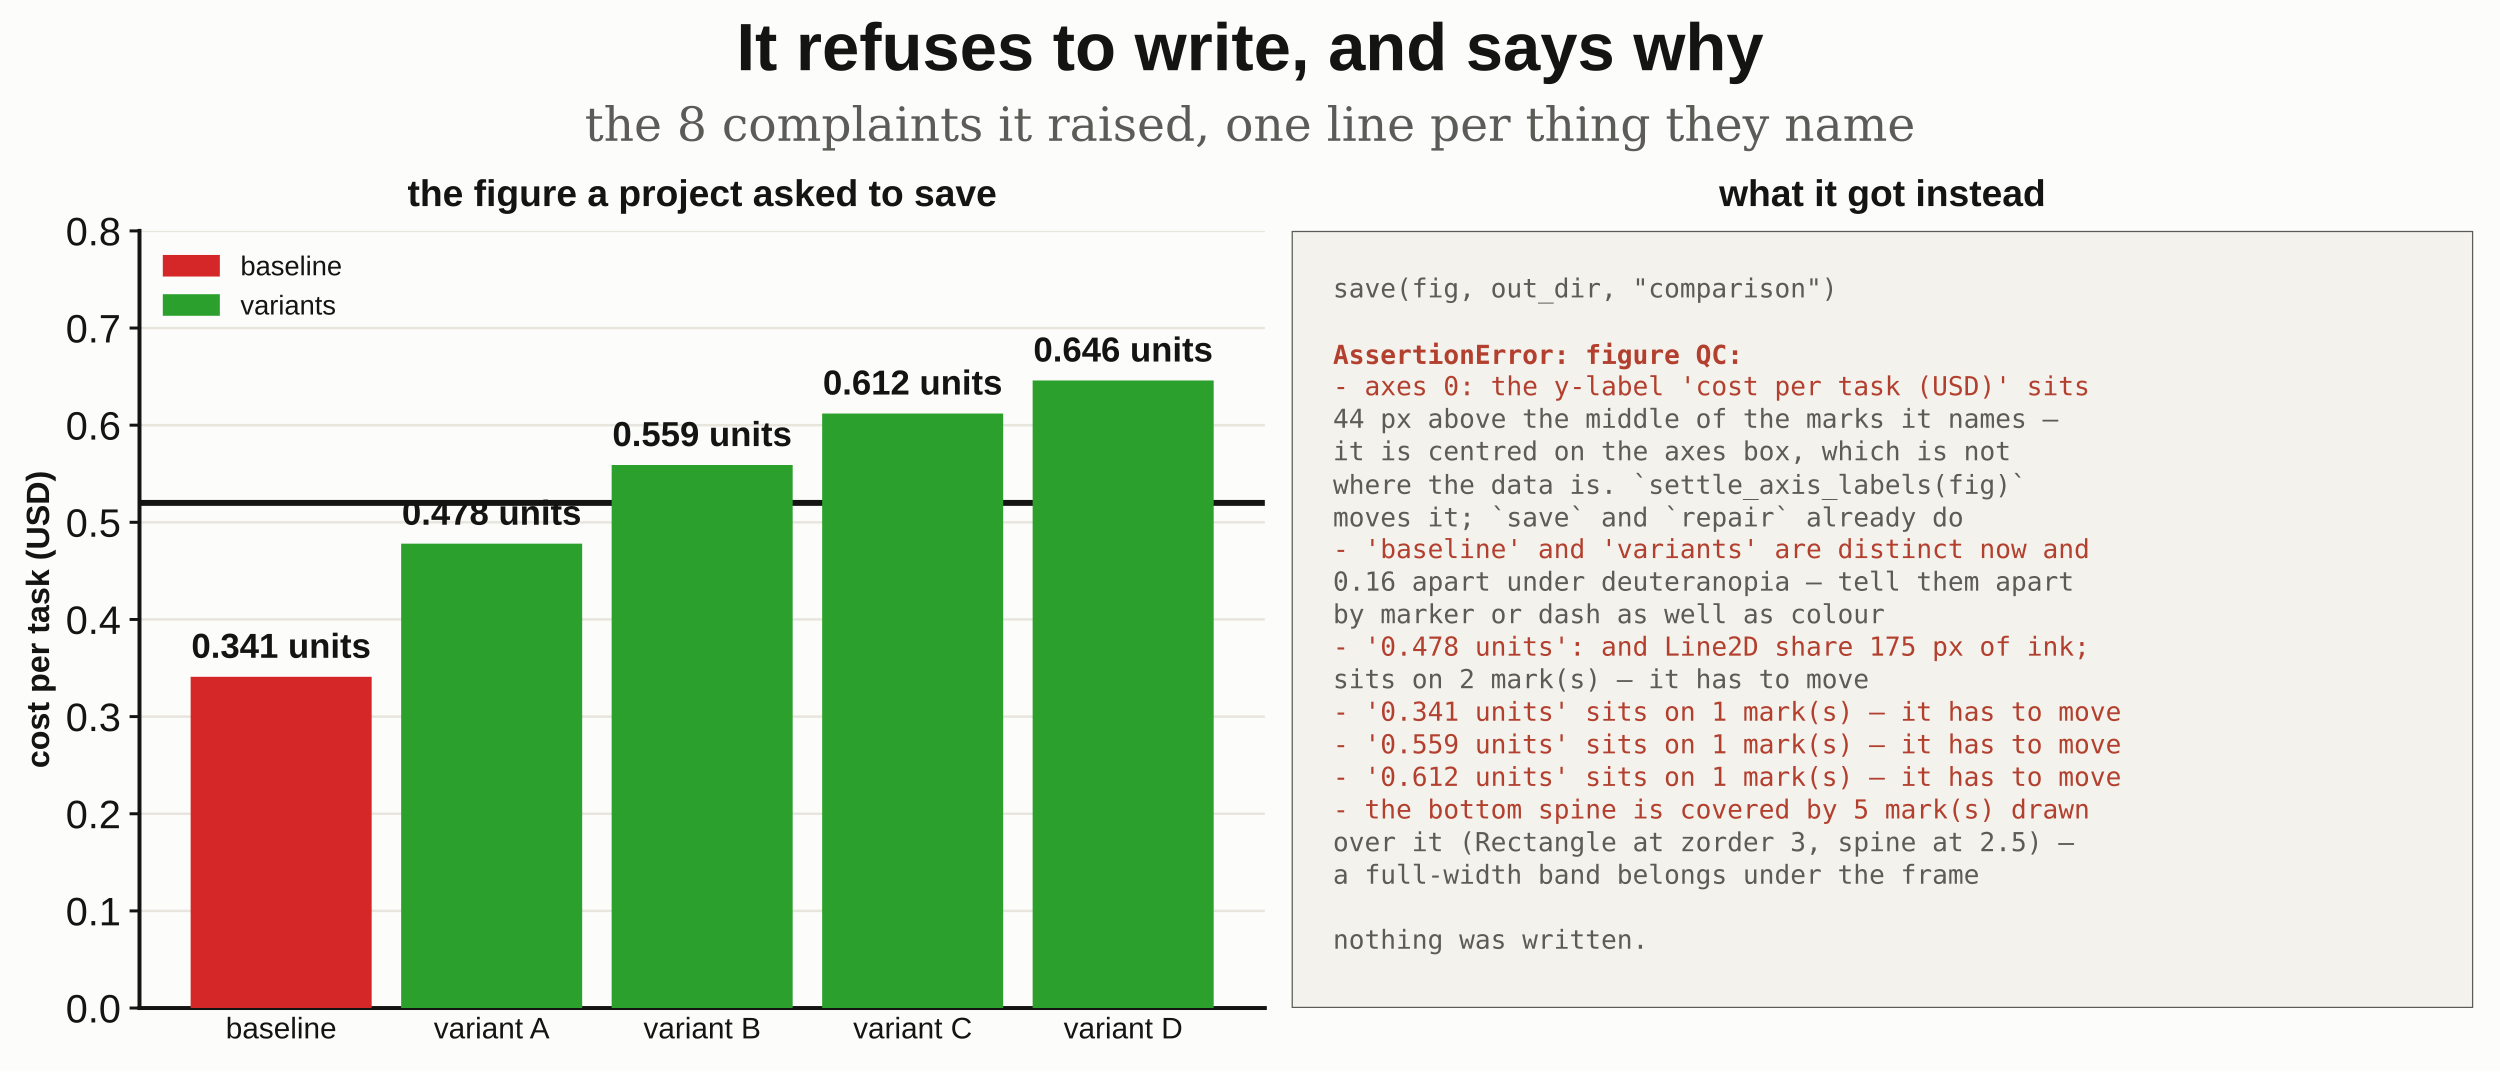
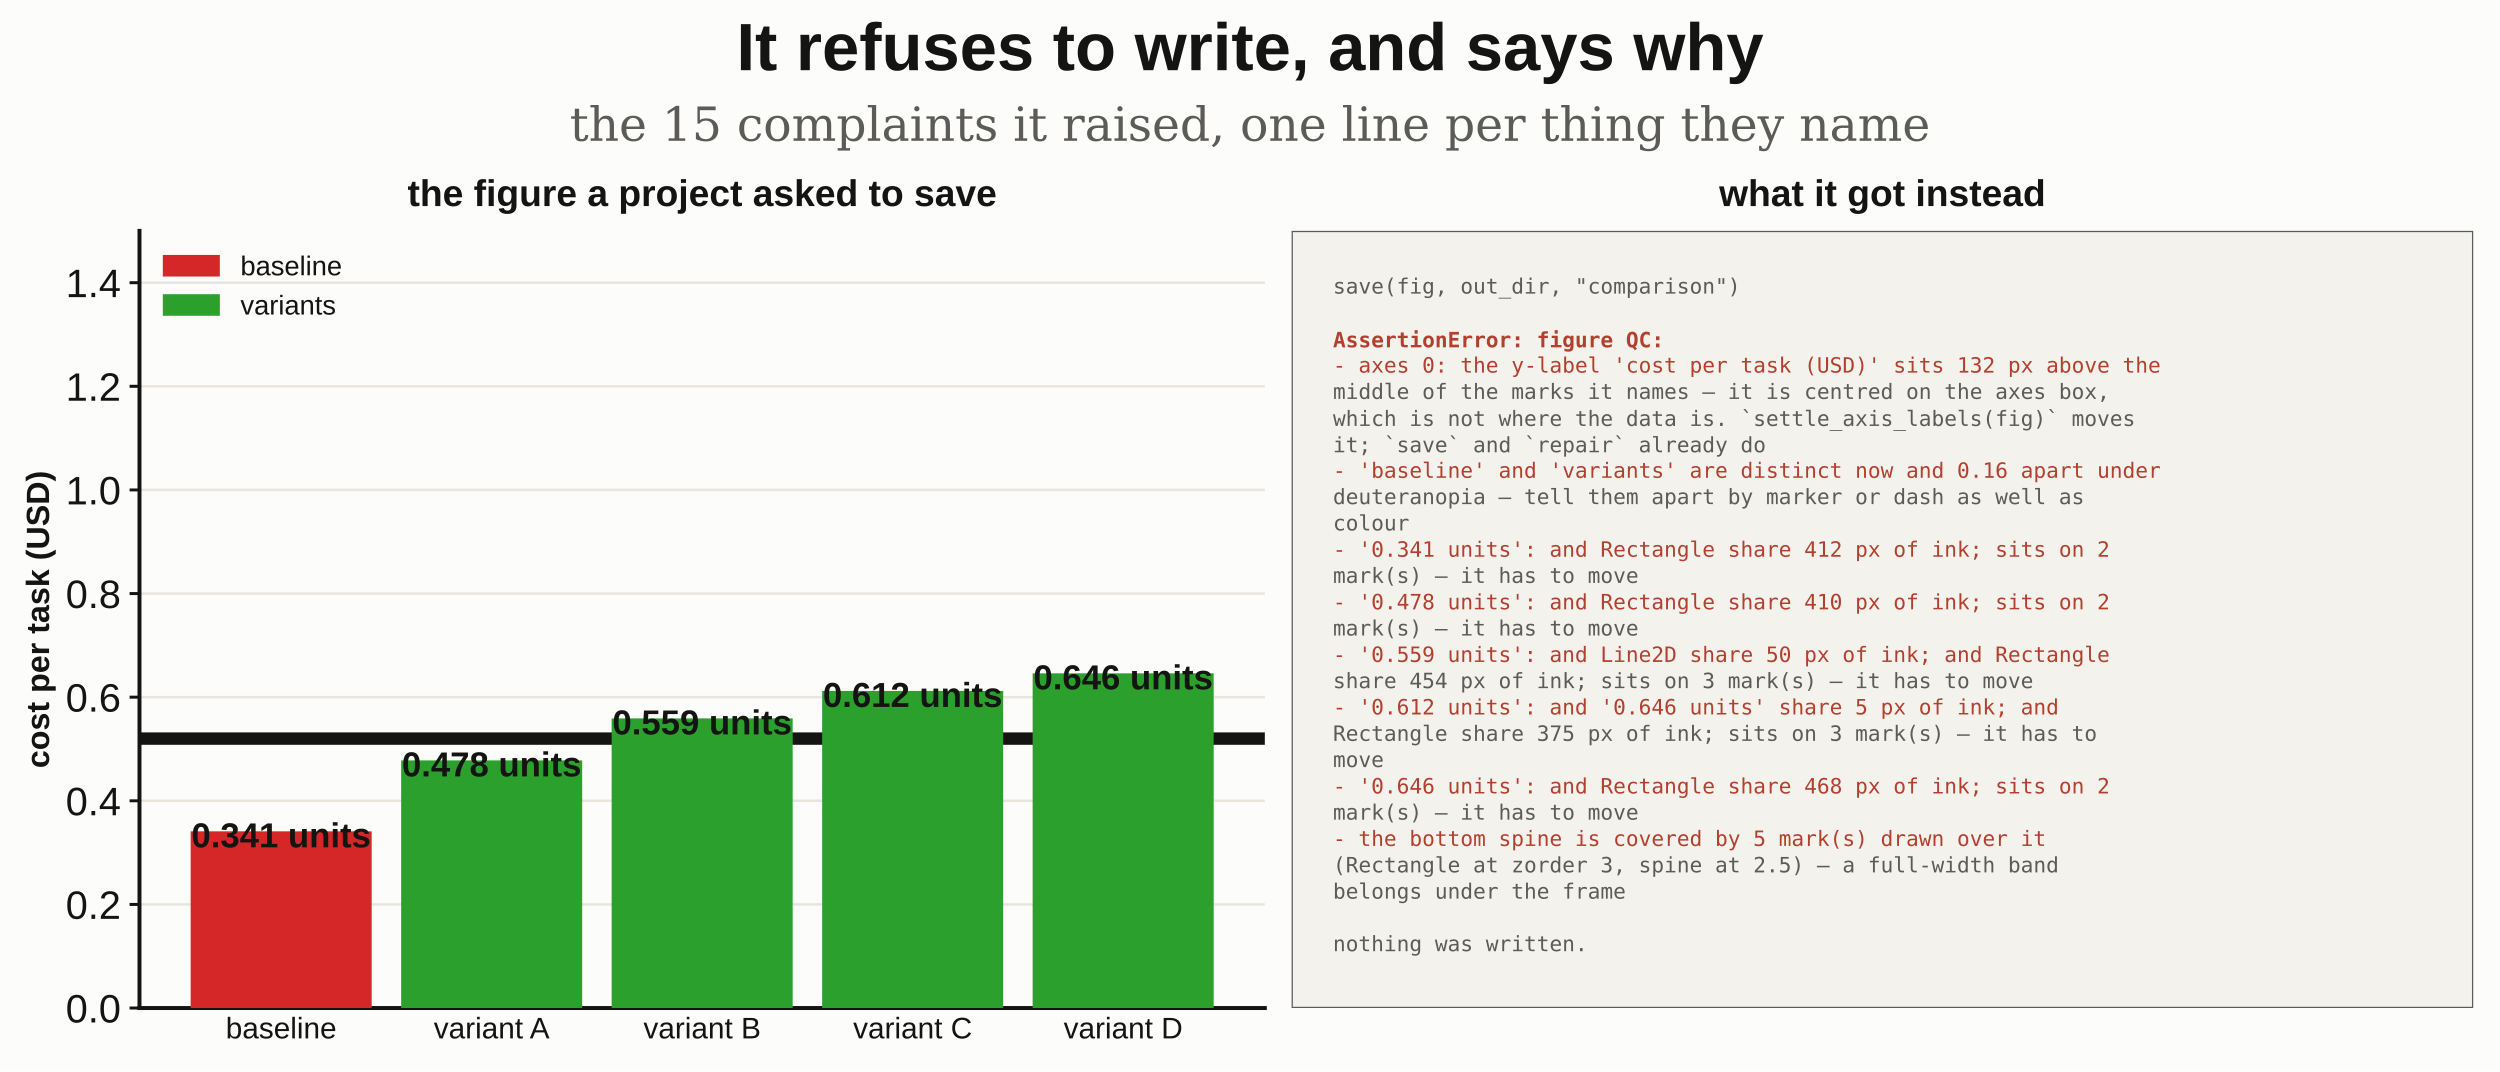
<svg xmlns="http://www.w3.org/2000/svg" xmlns:xlink="http://www.w3.org/1999/xlink" width="1008pt" height="432pt" viewBox="0 0 1008 432" version="1.1">
  <defs>
    <style type="text/css">*{stroke-linejoin: round; stroke-linecap: butt}</style>
  </defs>
  <g id="figure_1">
    <g id="patch_1">
      <path d="M 0 432  L 1008 432  L 1008 0  L 0 0  z " style="fill: #fcfcfa" />
    </g>
    <g id="axes_1">
      <g id="patch_2">
        <path d="M 56.244 406.438  L 509.979 406.438  L 509.979 93.092  L 56.244 93.092  z " style="fill: #fcfcfa" />
      </g>
      <g id="matplotlib.axis_1">
        <g id="xtick_1">
          <g id="line2d_1" />
          <g id="text_1">
            <text style="font-size: 12px; font-family: 'Arial', 'Verdana', 'DejaVu Sans', sans-serif; text-anchor: middle; fill: #141413" x="113.364" y="418.675" transform="rotate(-0 113.3643 418.6746)">baseline</text>
          </g>
        </g>
        <g id="xtick_2">
          <g id="line2d_2" />
          <g id="text_2">
            <text style="font-size: 12px; font-family: 'Arial', 'Verdana', 'DejaVu Sans', sans-serif; text-anchor: middle; fill: #141413" x="198.238" y="418.675" transform="rotate(-0 198.2379 418.6746)">variant A</text>
          </g>
        </g>
        <g id="xtick_3">
          <g id="line2d_3" />
          <g id="text_3">
            <text style="font-size: 12px; font-family: 'Arial', 'Verdana', 'DejaVu Sans', sans-serif; text-anchor: middle; fill: #141413" x="283.112" y="418.675" transform="rotate(-0 283.1116 418.6746)">variant B</text>
          </g>
        </g>
        <g id="xtick_4">
          <g id="line2d_4" />
          <g id="text_4">
            <text style="font-size: 12px; font-family: 'Arial', 'Verdana', 'DejaVu Sans', sans-serif; text-anchor: middle; fill: #141413" x="367.985" y="418.675" transform="rotate(-0 367.9852 418.6746)">variant C</text>
          </g>
        </g>
        <g id="xtick_5">
          <g id="line2d_5" />
          <g id="text_5">
            <text style="font-size: 12px; font-family: 'Arial', 'Verdana', 'DejaVu Sans', sans-serif; text-anchor: middle; fill: #141413" x="452.859" y="418.675" transform="rotate(-0 452.8589 418.6746)">variant D</text>
          </g>
        </g>
      </g>
      <g id="matplotlib.axis_2">
        <g id="ytick_1">
          <g id="line2d_6">
            <path d="M 56.244 406.438  L 509.979 406.438  " clip-path="url(#p9583c2fc2c)" style="fill: none; stroke: #e7e5dd; stroke-linecap: square" />
          </g>
          <g id="line2d_7">
            <defs>
              <path id="m5bc738e78b" d="M 0 0  L -4 0  " style="stroke: #141413; stroke-width: 1.2" />
            </defs>
            <g>
              <use xlink:href="#m5bc738e78b" x="56.244" y="406.438" style="fill: #141413; stroke: #141413; stroke-width: 1.2" />
            </g>
          </g>
          <g id="text_6">
            <text style="font-size: 16px; font-family: 'Arial', 'Verdana', 'DejaVu Sans', sans-serif; text-anchor: end; fill: #141413" x="48.744" y="412.262" transform="rotate(-0 48.74435 412.2625)">0.0</text>
          </g>
        </g>
        <g id="ytick_2">
          <g id="line2d_8">
-             <path d="M 56.244 367.27  L 509.979 367.27  " clip-path="url(#p9583c2fc2c)" style="fill: none; stroke: #e7e5dd; stroke-linecap: square" />
+             <path d="M 56.244 364.659  L 509.979 364.659  " clip-path="url(#p9583c2fc2c)" style="fill: none; stroke: #e7e5dd; stroke-linecap: square" />
          </g>
          <g id="line2d_9">
            <g>
-               <use xlink:href="#m5bc738e78b" x="56.244" y="367.27" style="fill: #141413; stroke: #141413; stroke-width: 1.2" />
+               <use xlink:href="#m5bc738e78b" x="56.244" y="364.659" style="fill: #141413; stroke: #141413; stroke-width: 1.2" />
            </g>
          </g>
          <g id="text_7">
-             <text style="font-size: 16px; font-family: 'Arial', 'Verdana', 'DejaVu Sans', sans-serif; text-anchor: end; fill: #141413" x="48.744" y="373.094" transform="rotate(-0 48.74435 373.0942)">0.1</text>
+             <text style="font-size: 16px; font-family: 'Arial', 'Verdana', 'DejaVu Sans', sans-serif; text-anchor: end; fill: #141413" x="48.744" y="370.483" transform="rotate(-0 48.74435 370.483)">0.2</text>
          </g>
        </g>
        <g id="ytick_3">
          <g id="line2d_10">
-             <path d="M 56.244 328.102  L 509.979 328.102  " clip-path="url(#p9583c2fc2c)" style="fill: none; stroke: #e7e5dd; stroke-linecap: square" />
+             <path d="M 56.244 322.879  L 509.979 322.879  " clip-path="url(#p9583c2fc2c)" style="fill: none; stroke: #e7e5dd; stroke-linecap: square" />
          </g>
          <g id="line2d_11">
            <g>
-               <use xlink:href="#m5bc738e78b" x="56.244" y="328.102" style="fill: #141413; stroke: #141413; stroke-width: 1.2" />
+               <use xlink:href="#m5bc738e78b" x="56.244" y="322.879" style="fill: #141413; stroke: #141413; stroke-width: 1.2" />
            </g>
          </g>
          <g id="text_8">
-             <text style="font-size: 16px; font-family: 'Arial', 'Verdana', 'DejaVu Sans', sans-serif; text-anchor: end; fill: #141413" x="48.744" y="333.926" transform="rotate(-0 48.74435 333.926)">0.2</text>
+             <text style="font-size: 16px; font-family: 'Arial', 'Verdana', 'DejaVu Sans', sans-serif; text-anchor: end; fill: #141413" x="48.744" y="328.704" transform="rotate(-0 48.74435 328.7035)">0.4</text>
          </g>
        </g>
        <g id="ytick_4">
          <g id="line2d_12">
-             <path d="M 56.244 288.933  L 509.979 288.933  " clip-path="url(#p9583c2fc2c)" style="fill: none; stroke: #e7e5dd; stroke-linecap: square" />
+             <path d="M 56.244 281.1  L 509.979 281.1  " clip-path="url(#p9583c2fc2c)" style="fill: none; stroke: #e7e5dd; stroke-linecap: square" />
          </g>
          <g id="line2d_13">
            <g>
-               <use xlink:href="#m5bc738e78b" x="56.244" y="288.933" style="fill: #141413; stroke: #141413; stroke-width: 1.2" />
+               <use xlink:href="#m5bc738e78b" x="56.244" y="281.1" style="fill: #141413; stroke: #141413; stroke-width: 1.2" />
            </g>
          </g>
          <g id="text_9">
-             <text style="font-size: 16px; font-family: 'Arial', 'Verdana', 'DejaVu Sans', sans-serif; text-anchor: end; fill: #141413" x="48.744" y="294.758" transform="rotate(-0 48.74435 294.7577)">0.3</text>
+             <text style="font-size: 16px; font-family: 'Arial', 'Verdana', 'DejaVu Sans', sans-serif; text-anchor: end; fill: #141413" x="48.744" y="286.924" transform="rotate(-0 48.74435 286.924)">0.6</text>
          </g>
        </g>
        <g id="ytick_5">
          <g id="line2d_14">
-             <path d="M 56.244 249.765  L 509.979 249.765  " clip-path="url(#p9583c2fc2c)" style="fill: none; stroke: #e7e5dd; stroke-linecap: square" />
+             <path d="M 56.244 239.32  L 509.979 239.32  " clip-path="url(#p9583c2fc2c)" style="fill: none; stroke: #e7e5dd; stroke-linecap: square" />
          </g>
          <g id="line2d_15">
            <g>
-               <use xlink:href="#m5bc738e78b" x="56.244" y="249.765" style="fill: #141413; stroke: #141413; stroke-width: 1.2" />
+               <use xlink:href="#m5bc738e78b" x="56.244" y="239.32" style="fill: #141413; stroke: #141413; stroke-width: 1.2" />
            </g>
          </g>
          <g id="text_10">
-             <text style="font-size: 16px; font-family: 'Arial', 'Verdana', 'DejaVu Sans', sans-serif; text-anchor: end; fill: #141413" x="48.744" y="255.589" transform="rotate(-0 48.74435 255.5894)">0.4</text>
+             <text style="font-size: 16px; font-family: 'Arial', 'Verdana', 'DejaVu Sans', sans-serif; text-anchor: end; fill: #141413" x="48.744" y="245.145" transform="rotate(-0 48.74435 245.1446)">0.8</text>
          </g>
        </g>
        <g id="ytick_6">
          <g id="line2d_16">
-             <path d="M 56.244 210.597  L 509.979 210.597  " clip-path="url(#p9583c2fc2c)" style="fill: none; stroke: #e7e5dd; stroke-linecap: square" />
+             <path d="M 56.244 197.541  L 509.979 197.541  " clip-path="url(#p9583c2fc2c)" style="fill: none; stroke: #e7e5dd; stroke-linecap: square" />
          </g>
          <g id="line2d_17">
            <g>
-               <use xlink:href="#m5bc738e78b" x="56.244" y="210.597" style="fill: #141413; stroke: #141413; stroke-width: 1.2" />
+               <use xlink:href="#m5bc738e78b" x="56.244" y="197.541" style="fill: #141413; stroke: #141413; stroke-width: 1.2" />
            </g>
          </g>
          <g id="text_11">
-             <text style="font-size: 16px; font-family: 'Arial', 'Verdana', 'DejaVu Sans', sans-serif; text-anchor: end; fill: #141413" x="48.744" y="216.421" transform="rotate(-0 48.74435 216.4212)">0.5</text>
+             <text style="font-size: 16px; font-family: 'Arial', 'Verdana', 'DejaVu Sans', sans-serif; text-anchor: end; fill: #141413" x="48.744" y="203.365" transform="rotate(-0 48.74435 203.3651)">1.0</text>
          </g>
        </g>
        <g id="ytick_7">
          <g id="line2d_18">
-             <path d="M 56.244 171.429  L 509.979 171.429  " clip-path="url(#p9583c2fc2c)" style="fill: none; stroke: #e7e5dd; stroke-linecap: square" />
+             <path d="M 56.244 155.761  L 509.979 155.761  " clip-path="url(#p9583c2fc2c)" style="fill: none; stroke: #e7e5dd; stroke-linecap: square" />
          </g>
          <g id="line2d_19">
            <g>
-               <use xlink:href="#m5bc738e78b" x="56.244" y="171.429" style="fill: #141413; stroke: #141413; stroke-width: 1.2" />
+               <use xlink:href="#m5bc738e78b" x="56.244" y="155.761" style="fill: #141413; stroke: #141413; stroke-width: 1.2" />
            </g>
          </g>
          <g id="text_12">
-             <text style="font-size: 16px; font-family: 'Arial', 'Verdana', 'DejaVu Sans', sans-serif; text-anchor: end; fill: #141413" x="48.744" y="177.253" transform="rotate(-0 48.74435 177.2529)">0.6</text>
+             <text style="font-size: 16px; font-family: 'Arial', 'Verdana', 'DejaVu Sans', sans-serif; text-anchor: end; fill: #141413" x="48.744" y="161.586" transform="rotate(-0 48.74435 161.5856)">1.2</text>
          </g>
        </g>
        <g id="ytick_8">
          <g id="line2d_20">
-             <path d="M 56.244 132.26  L 509.979 132.26  " clip-path="url(#p9583c2fc2c)" style="fill: none; stroke: #e7e5dd; stroke-linecap: square" />
+             <path d="M 56.244 113.982  L 509.979 113.982  " clip-path="url(#p9583c2fc2c)" style="fill: none; stroke: #e7e5dd; stroke-linecap: square" />
          </g>
          <g id="line2d_21">
            <g>
-               <use xlink:href="#m5bc738e78b" x="56.244" y="132.26" style="fill: #141413; stroke: #141413; stroke-width: 1.2" />
+               <use xlink:href="#m5bc738e78b" x="56.244" y="113.982" style="fill: #141413; stroke: #141413; stroke-width: 1.2" />
            </g>
          </g>
          <g id="text_13">
-             <text style="font-size: 16px; font-family: 'Arial', 'Verdana', 'DejaVu Sans', sans-serif; text-anchor: end; fill: #141413" x="48.744" y="138.085" transform="rotate(-0 48.74435 138.0846)">0.7</text>
-           </g>
-         </g>
-         <g id="ytick_9">
-           <g id="line2d_22">
-             <path d="M 56.244 93.092  L 509.979 93.092  " clip-path="url(#p9583c2fc2c)" style="fill: none; stroke: #e7e5dd; stroke-linecap: square" />
-           </g>
-           <g id="line2d_23">
-             <g>
-               <use xlink:href="#m5bc738e78b" x="56.244" y="93.092" style="fill: #141413; stroke: #141413; stroke-width: 1.2" />
-             </g>
-           </g>
-           <g id="text_14">
-             <text style="font-size: 16px; font-family: 'Arial', 'Verdana', 'DejaVu Sans', sans-serif; text-anchor: end; fill: #141413" x="48.744" y="98.916" transform="rotate(-0 48.74435 98.91637)">0.8</text>
-           </g>
-         </g>
-         <g id="text_15">
+             <text style="font-size: 16px; font-family: 'Arial', 'Verdana', 'DejaVu Sans', sans-serif; text-anchor: end; fill: #141413" x="48.744" y="119.806" transform="rotate(-0 48.74435 119.8061)">1.4</text>
+           </g>
+         </g>
+         <g id="text_14">
          <text style="font-weight: 700; font-size: 13px; font-family: 'Arial', 'Verdana', 'DejaVu Sans', sans-serif; text-anchor: middle; fill: #141413" x="19.768" y="249.765" transform="rotate(-90 19.76826 249.7652)">cost per task (USD)</text>
        </g>
      </g>
-       <g id="line2d_24">
-         <path d="M 56.244 202.763  L 509.979 202.763  " clip-path="url(#p9583c2fc2c)" style="fill: none; stroke: #141413; stroke-width: 2.4; stroke-linecap: square" />
+       <g id="line2d_22">
+         <path d="M 56.244 297.812  L 509.979 297.812  " clip-path="url(#p9583c2fc2c)" style="fill: none; stroke: #141413; stroke-width: 5; stroke-linecap: square" />
      </g>
      <g id="patch_3">
        <path d="M 56.244 406.438  L 56.244 93.092  " style="fill: none; stroke: #141413; stroke-width: 1.6; stroke-linejoin: miter; stroke-linecap: square" />
      </g>
      <g id="patch_4">
        <path d="M 56.244 406.438  L 509.979 406.438  " style="fill: none; stroke: #141413; stroke-width: 1.6; stroke-linejoin: miter; stroke-linecap: square" />
      </g>
      <g id="patch_5">
-         <path d="M 76.869 406.438  L 149.86 406.438  L 149.86 272.874  L 76.869 272.874  z " clip-path="url(#p9583c2fc2c)" style="fill: #d62728" />
+         <path d="M 76.869 406.438  L 149.86 406.438  L 149.86 335.204  L 76.869 335.204  z " clip-path="url(#p9583c2fc2c)" style="fill: #d62728" />
      </g>
      <g id="patch_6">
-         <path d="M 161.742 406.438  L 234.734 406.438  L 234.734 219.214  L 161.742 219.214  z " clip-path="url(#p9583c2fc2c)" style="fill: #2ca02c" />
+         <path d="M 161.742 406.438  L 234.734 406.438  L 234.734 306.585  L 161.742 306.585  z " clip-path="url(#p9583c2fc2c)" style="fill: #2ca02c" />
      </g>
      <g id="patch_7">
-         <path d="M 246.616 406.438  L 319.607 406.438  L 319.607 187.488  L 246.616 187.488  z " clip-path="url(#p9583c2fc2c)" style="fill: #2ca02c" />
+         <path d="M 246.616 406.438  L 319.607 406.438  L 319.607 289.665  L 246.616 289.665  z " clip-path="url(#p9583c2fc2c)" style="fill: #2ca02c" />
      </g>
      <g id="patch_8">
-         <path d="M 331.49 406.438  L 404.481 406.438  L 404.481 166.728  L 331.49 166.728  z " clip-path="url(#p9583c2fc2c)" style="fill: #2ca02c" />
+         <path d="M 331.49 406.438  L 404.481 406.438  L 404.481 278.593  L 331.49 278.593  z " clip-path="url(#p9583c2fc2c)" style="fill: #2ca02c" />
      </g>
      <g id="patch_9">
-         <path d="M 416.363 406.438  L 489.355 406.438  L 489.355 153.411  L 416.363 153.411  z " clip-path="url(#p9583c2fc2c)" style="fill: #2ca02c" />
+         <path d="M 416.363 406.438  L 489.355 406.438  L 489.355 271.491  L 416.363 271.491  z " clip-path="url(#p9583c2fc2c)" style="fill: #2ca02c" />
+       </g>
+       <g id="text_15">
+         <text style="font-weight: 700; font-size: 15px; font-family: 'Arial', 'Verdana', 'DejaVu Sans', sans-serif; text-anchor: middle; fill: #141413" x="283.112" y="83.092" transform="rotate(-0 283.1116 83.09215)">the figure a project asked to save</text>
      </g>
      <g id="text_16">
-         <text style="font-weight: 700; font-size: 15px; font-family: 'Arial', 'Verdana', 'DejaVu Sans', sans-serif; text-anchor: middle; fill: #141413" x="283.112" y="83.092" transform="rotate(-0 283.1116 83.09215)">the figure a project asked to save</text>
+         <text style="font-weight: 700; font-size: 14px; font-family: 'Arial', 'Verdana', 'DejaVu Sans', sans-serif; text-anchor: middle; fill: #141413" x="113.364" y="341.658" transform="rotate(-0 113.3643 341.6584)">0.341 units</text>
      </g>
      <g id="text_17">
-         <text style="font-weight: 700; font-size: 14px; font-family: 'Arial', 'Verdana', 'DejaVu Sans', sans-serif; text-anchor: middle; fill: #141413" x="113.364" y="265.228" transform="rotate(-0 113.3643 265.228)">0.341 units</text>
+         <text style="font-weight: 700; font-size: 14px; font-family: 'Arial', 'Verdana', 'DejaVu Sans', sans-serif; text-anchor: middle; fill: #141413" x="198.238" y="313.039" transform="rotate(-0 198.2379 313.0394)">0.478 units</text>
      </g>
      <g id="text_18">
-         <text style="font-weight: 700; font-size: 14px; font-family: 'Arial', 'Verdana', 'DejaVu Sans', sans-serif; text-anchor: middle; fill: #141413" x="198.238" y="211.567" transform="rotate(-0 198.2379 211.5675)">0.478 units</text>
+         <text style="font-weight: 700; font-size: 14px; font-family: 'Arial', 'Verdana', 'DejaVu Sans', sans-serif; text-anchor: middle; fill: #141413" x="283.112" y="296.119" transform="rotate(-0 283.1116 296.1187)">0.559 units</text>
      </g>
      <g id="text_19">
-         <text style="font-weight: 700; font-size: 14px; font-family: 'Arial', 'Verdana', 'DejaVu Sans', sans-serif; text-anchor: middle; fill: #141413" x="283.112" y="179.841" transform="rotate(-0 283.1116 179.8412)">0.559 units</text>
+         <text style="font-weight: 700; font-size: 14px; font-family: 'Arial', 'Verdana', 'DejaVu Sans', sans-serif; text-anchor: middle; fill: #141413" x="367.985" y="285.047" transform="rotate(-0 367.9852 285.0472)">0.612 units</text>
      </g>
      <g id="text_20">
-         <text style="font-weight: 700; font-size: 14px; font-family: 'Arial', 'Verdana', 'DejaVu Sans', sans-serif; text-anchor: middle; fill: #141413" x="367.985" y="159.082" transform="rotate(-0 367.9852 159.082)">0.612 units</text>
-       </g>
-       <g id="text_21">
-         <text style="font-weight: 700; font-size: 14px; font-family: 'Arial', 'Verdana', 'DejaVu Sans', sans-serif; text-anchor: middle; fill: #141413" x="452.859" y="145.765" transform="rotate(-0 452.8589 145.7648)">0.646 units</text>
+         <text style="font-weight: 700; font-size: 14px; font-family: 'Arial', 'Verdana', 'DejaVu Sans', sans-serif; text-anchor: middle; fill: #141413" x="452.859" y="277.945" transform="rotate(-0 452.8589 277.9446)">0.646 units</text>
      </g>
      <g id="legend_1">
        <g id="patch_10">
          <path d="M 66.144 111  L 88.144 111  L 88.144 103.3  L 66.144 103.3  z " style="fill: #d62728; stroke: #d62728; stroke-linejoin: miter" />
        </g>
-         <g id="text_22">
+         <g id="text_21">
          <text style="font-size: 11px; font-family: 'Arial', 'Verdana', 'DejaVu Sans', sans-serif; text-anchor: start; fill: #141413" x="96.944" y="111" transform="rotate(-0 96.94436 111.0005)">baseline</text>
        </g>
        <g id="patch_11">
          <path d="M 66.144 126.824  L 88.144 126.824  L 88.144 119.124  L 66.144 119.124  z " style="fill: #2ca02c; stroke: #2ca02c; stroke-linejoin: miter" />
        </g>
-         <g id="text_23">
+         <g id="text_22">
          <text style="font-size: 11px; font-family: 'Arial', 'Verdana', 'DejaVu Sans', sans-serif; text-anchor: start; fill: #141413" x="96.944" y="126.824" transform="rotate(-0 96.94436 126.8237)">variants</text>
        </g>
      </g>
    </g>
    <g id="axes_2">
      <g id="patch_12">
        <path d="M 520.779 406.438  L 997.2 406.438  L 997.2 93.092  L 520.779 93.092  z " clip-path="url(#p94491c3f25)" style="fill: #f3f2ec; stroke: #5c5b57; stroke-linejoin: miter" />
      </g>
+       <g id="text_23">
+         <text style="font-size: 8.529px; font-family: 'DejaVu Sans Mono', 'Bitstream Vera Sans Mono', 'Computer Modern Typewriter', 'Andale Mono', 'Nimbus Mono L', 'Courier New', 'Courier', 'Fixed', 'Terminal', monospace; text-anchor: start; fill: #5c5b57" x="537.454" y="118.374" transform="rotate(-0 537.4536 118.3738)">    save(fig, out_dir, "comparison")</text>
+       </g>
      <g id="text_24">
-         <text style="font-size: 10.56px; font-family: 'DejaVu Sans Mono', 'Bitstream Vera Sans Mono', 'Computer Modern Typewriter', 'Andale Mono', 'Nimbus Mono L', 'Courier New', 'Courier', 'Fixed', 'Terminal', monospace; text-anchor: start; fill: #5c5b57" x="537.454" y="119.917" transform="rotate(-0 537.4536 119.9169)">    save(fig, out_dir, "comparison")</text>
+         <text style="font-weight: 700; font-size: 8.529px; font-family: 'DejaVu Sans Mono', 'Bitstream Vera Sans Mono', 'Computer Modern Typewriter', 'Andale Mono', 'Nimbus Mono L', 'Courier New', 'Courier', 'Fixed', 'Terminal', monospace; text-anchor: start; fill: #b3402f" x="537.454" y="140.038" transform="rotate(-0 537.4536 140.038)">AssertionError: figure QC:</text>
      </g>
      <g id="text_25">
-         <text style="font-weight: 700; font-size: 10.56px; font-family: 'DejaVu Sans Mono', 'Bitstream Vera Sans Mono', 'Computer Modern Typewriter', 'Andale Mono', 'Nimbus Mono L', 'Courier New', 'Courier', 'Fixed', 'Terminal', monospace; text-anchor: start; fill: #b3402f" x="537.454" y="146.739" transform="rotate(-0 537.4536 146.7393)">AssertionError: figure QC:</text>
+         <text style="font-size: 8.529px; font-family: 'DejaVu Sans Mono', 'Bitstream Vera Sans Mono', 'Computer Modern Typewriter', 'Andale Mono', 'Nimbus Mono L', 'Courier New', 'Courier', 'Fixed', 'Terminal', monospace; text-anchor: start; fill: #b3402f" x="537.454" y="150.236" transform="rotate(-0 537.4536 150.2358)">  - axes 0: the y-label 'cost per task (USD)' sits 132 px above the</text>
      </g>
      <g id="text_26">
-         <text style="font-size: 10.56px; font-family: 'DejaVu Sans Mono', 'Bitstream Vera Sans Mono', 'Computer Modern Typewriter', 'Andale Mono', 'Nimbus Mono L', 'Courier New', 'Courier', 'Fixed', 'Terminal', monospace; text-anchor: start; fill: #b3402f" x="537.454" y="159.365" transform="rotate(-0 537.4536 159.3651)">  - axes 0: the y-label 'cost per task (USD)' sits</text>
+         <text style="font-size: 8.529px; font-family: 'DejaVu Sans Mono', 'Bitstream Vera Sans Mono', 'Computer Modern Typewriter', 'Andale Mono', 'Nimbus Mono L', 'Courier New', 'Courier', 'Fixed', 'Terminal', monospace; text-anchor: start; fill: #5c5b57" x="537.454" y="160.841" transform="rotate(-0 537.4536 160.8414)">    middle of the marks it names — it is centred on the axes box,</text>
      </g>
      <g id="text_27">
-         <text style="font-size: 10.56px; font-family: 'DejaVu Sans Mono', 'Bitstream Vera Sans Mono', 'Computer Modern Typewriter', 'Andale Mono', 'Nimbus Mono L', 'Courier New', 'Courier', 'Fixed', 'Terminal', monospace; text-anchor: start; fill: #5c5b57" x="537.454" y="172.496" transform="rotate(-0 537.4536 172.4957)">    44 px above the middle of the marks it names —</text>
+         <text style="font-size: 8.529px; font-family: 'DejaVu Sans Mono', 'Bitstream Vera Sans Mono', 'Computer Modern Typewriter', 'Andale Mono', 'Nimbus Mono L', 'Courier New', 'Courier', 'Fixed', 'Terminal', monospace; text-anchor: start; fill: #5c5b57" x="537.454" y="171.743" transform="rotate(-0 537.4536 171.7428)">    which is not where the data is. `settle_axis_labels(fig)` moves</text>
      </g>
      <g id="text_28">
-         <text style="font-size: 10.56px; font-family: 'DejaVu Sans Mono', 'Bitstream Vera Sans Mono', 'Computer Modern Typewriter', 'Andale Mono', 'Nimbus Mono L', 'Courier New', 'Courier', 'Fixed', 'Terminal', monospace; text-anchor: start; fill: #5c5b57" x="537.454" y="185.57" transform="rotate(-0 537.4536 185.5703)">    it is centred on the axes box, which is not</text>
+         <text style="font-size: 8.529px; font-family: 'DejaVu Sans Mono', 'Bitstream Vera Sans Mono', 'Computer Modern Typewriter', 'Andale Mono', 'Nimbus Mono L', 'Courier New', 'Courier', 'Fixed', 'Terminal', monospace; text-anchor: start; fill: #5c5b57" x="537.454" y="182.348" transform="rotate(-0 537.4536 182.3483)">    it; `save` and `repair` already do</text>
      </g>
      <g id="text_29">
-         <text style="font-size: 10.56px; font-family: 'DejaVu Sans Mono', 'Bitstream Vera Sans Mono', 'Computer Modern Typewriter', 'Andale Mono', 'Nimbus Mono L', 'Courier New', 'Courier', 'Fixed', 'Terminal', monospace; text-anchor: start; fill: #5c5b57" x="537.454" y="199.123" transform="rotate(-0 537.4536 199.1234)">    where the data is. `settle_axis_labels(fig)`</text>
+         <text style="font-size: 8.529px; font-family: 'DejaVu Sans Mono', 'Bitstream Vera Sans Mono', 'Computer Modern Typewriter', 'Andale Mono', 'Nimbus Mono L', 'Courier New', 'Courier', 'Fixed', 'Terminal', monospace; text-anchor: start; fill: #b3402f" x="537.454" y="192.658" transform="rotate(-0 537.4536 192.658)">  - 'baseline' and 'variants' are distinct now and 0.16 apart under</text>
      </g>
      <g id="text_30">
-         <text style="font-size: 10.56px; font-family: 'DejaVu Sans Mono', 'Bitstream Vera Sans Mono', 'Computer Modern Typewriter', 'Andale Mono', 'Nimbus Mono L', 'Courier New', 'Courier', 'Fixed', 'Terminal', monospace; text-anchor: start; fill: #5c5b57" x="537.454" y="212.254" transform="rotate(-0 537.4536 212.2541)">    moves it; `save` and `repair` already do</text>
+         <text style="font-size: 8.529px; font-family: 'DejaVu Sans Mono', 'Bitstream Vera Sans Mono', 'Computer Modern Typewriter', 'Andale Mono', 'Nimbus Mono L', 'Courier New', 'Courier', 'Fixed', 'Terminal', monospace; text-anchor: start; fill: #5c5b57" x="537.454" y="203.264" transform="rotate(-0 537.4536 203.2636)">    deuteranopia — tell them apart by marker or dash as well as</text>
      </g>
      <g id="text_31">
-         <text style="font-size: 10.56px; font-family: 'DejaVu Sans Mono', 'Bitstream Vera Sans Mono', 'Computer Modern Typewriter', 'Andale Mono', 'Nimbus Mono L', 'Courier New', 'Courier', 'Fixed', 'Terminal', monospace; text-anchor: start; fill: #b3402f" x="537.454" y="225.019" transform="rotate(-0 537.4536 225.0185)">  - 'baseline' and 'variants' are distinct now and</text>
+         <text style="font-size: 8.529px; font-family: 'DejaVu Sans Mono', 'Bitstream Vera Sans Mono', 'Computer Modern Typewriter', 'Andale Mono', 'Nimbus Mono L', 'Courier New', 'Courier', 'Fixed', 'Terminal', monospace; text-anchor: start; fill: #5c5b57" x="537.454" y="213.869" transform="rotate(-0 537.4536 213.8692)">    colour</text>
      </g>
      <g id="text_32">
-         <text style="font-size: 10.56px; font-family: 'DejaVu Sans Mono', 'Bitstream Vera Sans Mono', 'Computer Modern Typewriter', 'Andale Mono', 'Nimbus Mono L', 'Courier New', 'Courier', 'Fixed', 'Terminal', monospace; text-anchor: start; fill: #5c5b57" x="537.454" y="238.149" transform="rotate(-0 537.4536 238.1492)">    0.16 apart under deuteranopia — tell them apart</text>
+         <text style="font-size: 8.529px; font-family: 'DejaVu Sans Mono', 'Bitstream Vera Sans Mono', 'Computer Modern Typewriter', 'Andale Mono', 'Nimbus Mono L', 'Courier New', 'Courier', 'Fixed', 'Terminal', monospace; text-anchor: start; fill: #b3402f" x="537.454" y="224.475" transform="rotate(-0 537.4536 224.4747)">  - '0.341 units': and Rectangle share 412 px of ink; sits on 2</text>
      </g>
      <g id="text_33">
-         <text style="font-size: 10.56px; font-family: 'DejaVu Sans Mono', 'Bitstream Vera Sans Mono', 'Computer Modern Typewriter', 'Andale Mono', 'Nimbus Mono L', 'Courier New', 'Courier', 'Fixed', 'Terminal', monospace; text-anchor: start; fill: #5c5b57" x="537.454" y="251.28" transform="rotate(-0 537.4536 251.2799)">    by marker or dash as well as colour</text>
+         <text style="font-size: 8.529px; font-family: 'DejaVu Sans Mono', 'Bitstream Vera Sans Mono', 'Computer Modern Typewriter', 'Andale Mono', 'Nimbus Mono L', 'Courier New', 'Courier', 'Fixed', 'Terminal', monospace; text-anchor: start; fill: #5c5b57" x="537.454" y="235.035" transform="rotate(-0 537.4536 235.035)">    mark(s) — it has to move</text>
      </g>
      <g id="text_34">
-         <text style="font-size: 10.56px; font-family: 'DejaVu Sans Mono', 'Bitstream Vera Sans Mono', 'Computer Modern Typewriter', 'Andale Mono', 'Nimbus Mono L', 'Courier New', 'Courier', 'Fixed', 'Terminal', monospace; text-anchor: start; fill: #b3402f" x="537.454" y="264.355" transform="rotate(-0 537.4536 264.3545)">  - '0.478 units': and Line2D share 175 px of ink;</text>
+         <text style="font-size: 8.529px; font-family: 'DejaVu Sans Mono', 'Bitstream Vera Sans Mono', 'Computer Modern Typewriter', 'Andale Mono', 'Nimbus Mono L', 'Courier New', 'Courier', 'Fixed', 'Terminal', monospace; text-anchor: start; fill: #b3402f" x="537.454" y="245.686" transform="rotate(-0 537.4536 245.6858)">  - '0.478 units': and Rectangle share 410 px of ink; sits on 2</text>
      </g>
      <g id="text_35">
-         <text style="font-size: 10.56px; font-family: 'DejaVu Sans Mono', 'Bitstream Vera Sans Mono', 'Computer Modern Typewriter', 'Andale Mono', 'Nimbus Mono L', 'Courier New', 'Courier', 'Fixed', 'Terminal', monospace; text-anchor: start; fill: #5c5b57" x="537.454" y="277.485" transform="rotate(-0 537.4536 277.4852)">    sits on 2 mark(s) — it has to move</text>
+         <text style="font-size: 8.529px; font-family: 'DejaVu Sans Mono', 'Bitstream Vera Sans Mono', 'Computer Modern Typewriter', 'Andale Mono', 'Nimbus Mono L', 'Courier New', 'Courier', 'Fixed', 'Terminal', monospace; text-anchor: start; fill: #5c5b57" x="537.454" y="256.246" transform="rotate(-0 537.4536 256.2461)">    mark(s) — it has to move</text>
      </g>
      <g id="text_36">
-         <text style="font-size: 10.56px; font-family: 'DejaVu Sans Mono', 'Bitstream Vera Sans Mono', 'Computer Modern Typewriter', 'Andale Mono', 'Nimbus Mono L', 'Courier New', 'Courier', 'Fixed', 'Terminal', monospace; text-anchor: start; fill: #b3402f" x="537.454" y="290.616" transform="rotate(-0 537.4536 290.6159)">  - '0.341 units' sits on 1 mark(s) — it has to move</text>
+         <text style="font-size: 8.529px; font-family: 'DejaVu Sans Mono', 'Bitstream Vera Sans Mono', 'Computer Modern Typewriter', 'Andale Mono', 'Nimbus Mono L', 'Courier New', 'Courier', 'Fixed', 'Terminal', monospace; text-anchor: start; fill: #b3402f" x="537.454" y="266.897" transform="rotate(-0 537.4536 266.897)">  - '0.559 units': and Line2D share 50 px of ink; and Rectangle</text>
      </g>
      <g id="text_37">
-         <text style="font-size: 10.56px; font-family: 'DejaVu Sans Mono', 'Bitstream Vera Sans Mono', 'Computer Modern Typewriter', 'Andale Mono', 'Nimbus Mono L', 'Courier New', 'Courier', 'Fixed', 'Terminal', monospace; text-anchor: start; fill: #b3402f" x="537.454" y="303.747" transform="rotate(-0 537.4536 303.7466)">  - '0.559 units' sits on 1 mark(s) — it has to move</text>
+         <text style="font-size: 8.529px; font-family: 'DejaVu Sans Mono', 'Bitstream Vera Sans Mono', 'Computer Modern Typewriter', 'Andale Mono', 'Nimbus Mono L', 'Courier New', 'Courier', 'Fixed', 'Terminal', monospace; text-anchor: start; fill: #5c5b57" x="537.454" y="277.457" transform="rotate(-0 537.4536 277.4572)">    share 454 px of ink; sits on 3 mark(s) — it has to move</text>
      </g>
      <g id="text_38">
-         <text style="font-size: 10.56px; font-family: 'DejaVu Sans Mono', 'Bitstream Vera Sans Mono', 'Computer Modern Typewriter', 'Andale Mono', 'Nimbus Mono L', 'Courier New', 'Courier', 'Fixed', 'Terminal', monospace; text-anchor: start; fill: #b3402f" x="537.454" y="316.877" transform="rotate(-0 537.4536 316.8773)">  - '0.612 units' sits on 1 mark(s) — it has to move</text>
+         <text style="font-size: 8.529px; font-family: 'DejaVu Sans Mono', 'Bitstream Vera Sans Mono', 'Computer Modern Typewriter', 'Andale Mono', 'Nimbus Mono L', 'Courier New', 'Courier', 'Fixed', 'Terminal', monospace; text-anchor: start; fill: #b3402f" x="537.454" y="288.063" transform="rotate(-0 537.4536 288.0628)">  - '0.612 units': and '0.646 units' share 5 px of ink; and</text>
      </g>
      <g id="text_39">
-         <text style="font-size: 10.56px; font-family: 'DejaVu Sans Mono', 'Bitstream Vera Sans Mono', 'Computer Modern Typewriter', 'Andale Mono', 'Nimbus Mono L', 'Courier New', 'Courier', 'Fixed', 'Terminal', monospace; text-anchor: start; fill: #b3402f" x="537.454" y="330.008" transform="rotate(-0 537.4536 330.008)">  - the bottom spine is covered by 5 mark(s) drawn</text>
+         <text style="font-size: 8.529px; font-family: 'DejaVu Sans Mono', 'Bitstream Vera Sans Mono', 'Computer Modern Typewriter', 'Andale Mono', 'Nimbus Mono L', 'Courier New', 'Courier', 'Fixed', 'Terminal', monospace; text-anchor: start; fill: #5c5b57" x="537.454" y="298.714" transform="rotate(-0 537.4536 298.7137)">    Rectangle share 375 px of ink; sits on 3 mark(s) — it has to</text>
      </g>
      <g id="text_40">
-         <text style="font-size: 10.56px; font-family: 'DejaVu Sans Mono', 'Bitstream Vera Sans Mono', 'Computer Modern Typewriter', 'Andale Mono', 'Nimbus Mono L', 'Courier New', 'Courier', 'Fixed', 'Terminal', monospace; text-anchor: start; fill: #5c5b57" x="537.454" y="343.195" transform="rotate(-0 537.4536 343.1948)">    over it (Rectangle at zorder 3, spine at 2.5) —</text>
+         <text style="font-size: 8.529px; font-family: 'DejaVu Sans Mono', 'Bitstream Vera Sans Mono', 'Computer Modern Typewriter', 'Andale Mono', 'Nimbus Mono L', 'Courier New', 'Courier', 'Fixed', 'Terminal', monospace; text-anchor: start; fill: #5c5b57" x="537.454" y="309.273" transform="rotate(-0 537.4536 309.2732)">    move</text>
      </g>
      <g id="text_41">
-         <text style="font-size: 10.56px; font-family: 'DejaVu Sans Mono', 'Bitstream Vera Sans Mono', 'Computer Modern Typewriter', 'Andale Mono', 'Nimbus Mono L', 'Courier New', 'Courier', 'Fixed', 'Terminal', monospace; text-anchor: start; fill: #5c5b57" x="537.454" y="356.325" transform="rotate(-0 537.4536 356.3255)">    a full-width band belongs under the frame</text>
+         <text style="font-size: 8.529px; font-family: 'DejaVu Sans Mono', 'Bitstream Vera Sans Mono', 'Computer Modern Typewriter', 'Andale Mono', 'Nimbus Mono L', 'Courier New', 'Courier', 'Fixed', 'Terminal', monospace; text-anchor: start; fill: #b3402f" x="537.454" y="319.925" transform="rotate(-0 537.4536 319.9248)">  - '0.646 units': and Rectangle share 468 px of ink; sits on 2</text>
      </g>
      <g id="text_42">
-         <text style="font-size: 10.56px; font-family: 'DejaVu Sans Mono', 'Bitstream Vera Sans Mono', 'Computer Modern Typewriter', 'Andale Mono', 'Nimbus Mono L', 'Courier New', 'Courier', 'Fixed', 'Terminal', monospace; text-anchor: start; fill: #5c5b57" x="537.454" y="382.531" transform="rotate(-0 537.4536 382.5308)">nothing was written.</text>
+         <text style="font-size: 8.529px; font-family: 'DejaVu Sans Mono', 'Bitstream Vera Sans Mono', 'Computer Modern Typewriter', 'Andale Mono', 'Nimbus Mono L', 'Courier New', 'Courier', 'Fixed', 'Terminal', monospace; text-anchor: start; fill: #5c5b57" x="537.454" y="330.485" transform="rotate(-0 537.4536 330.485)">    mark(s) — it has to move</text>
      </g>
      <g id="text_43">
+         <text style="font-size: 8.529px; font-family: 'DejaVu Sans Mono', 'Bitstream Vera Sans Mono', 'Computer Modern Typewriter', 'Andale Mono', 'Nimbus Mono L', 'Courier New', 'Courier', 'Fixed', 'Terminal', monospace; text-anchor: start; fill: #b3402f" x="537.454" y="341.091" transform="rotate(-0 537.4536 341.0906)">  - the bottom spine is covered by 5 mark(s) drawn over it</text>
+       </g>
+       <g id="text_44">
+         <text style="font-size: 8.529px; font-family: 'DejaVu Sans Mono', 'Bitstream Vera Sans Mono', 'Computer Modern Typewriter', 'Andale Mono', 'Nimbus Mono L', 'Courier New', 'Courier', 'Fixed', 'Terminal', monospace; text-anchor: start; fill: #5c5b57" x="537.454" y="351.741" transform="rotate(-0 537.4536 351.7415)">    (Rectangle at zorder 3, spine at 2.5) — a full-width band</text>
+       </g>
+       <g id="text_45">
+         <text style="font-size: 8.529px; font-family: 'DejaVu Sans Mono', 'Bitstream Vera Sans Mono', 'Computer Modern Typewriter', 'Andale Mono', 'Nimbus Mono L', 'Courier New', 'Courier', 'Fixed', 'Terminal', monospace; text-anchor: start; fill: #5c5b57" x="537.454" y="362.347" transform="rotate(-0 537.4536 362.347)">    belongs under the frame</text>
+       </g>
+       <g id="text_46">
+         <text style="font-size: 8.529px; font-family: 'DejaVu Sans Mono', 'Bitstream Vera Sans Mono', 'Computer Modern Typewriter', 'Andale Mono', 'Nimbus Mono L', 'Courier New', 'Courier', 'Fixed', 'Terminal', monospace; text-anchor: start; fill: #5c5b57" x="537.454" y="383.513" transform="rotate(-0 537.4536 383.5128)">nothing was written.</text>
+       </g>
+       <g id="text_47">
        <text style="font-weight: 700; font-size: 15px; font-family: 'Arial', 'Verdana', 'DejaVu Sans', sans-serif; text-anchor: middle; fill: #141413" x="758.989" y="83.092" transform="rotate(-0 758.9894 83.09215)">what it got instead</text>
      </g>
    </g>
-     <g id="text_44">
+     <g id="text_48">
      <text style="font-weight: 700; font-size: 27px; font-family: 'Arial', 'Verdana', 'DejaVu Sans', sans-serif; text-anchor: middle; fill: #141413" x="504" y="28.297" transform="rotate(-0 504 28.29674)">It refuses to write, and says why</text>
    </g>
-     <g id="text_45">
-       <text style="font-size: 19px; font-family: 'Georgia', 'DejaVu Serif', serif; text-anchor: middle; fill: #5c5b57" x="504" y="56.761" transform="rotate(-0 504 56.7606)">the 8 complaints it raised, one line per thing they name</text>
+     <g id="text_49">
+       <text style="font-size: 19px; font-family: 'Georgia', 'DejaVu Serif', serif; text-anchor: middle; fill: #5c5b57" x="504" y="56.761" transform="rotate(-0 504 56.7606)">the 15 complaints it raised, one line per thing they name</text>
    </g>
  </g>
  <defs>
    <clipPath id="p9583c2fc2c">
      <rect x="56.244" y="93.092" width="453.734" height="313.346" />
    </clipPath>
    <clipPath id="p94491c3f25">
      <rect x="520.779" y="93.092" width="476.421" height="313.346" />
    </clipPath>
  </defs>
</svg>
